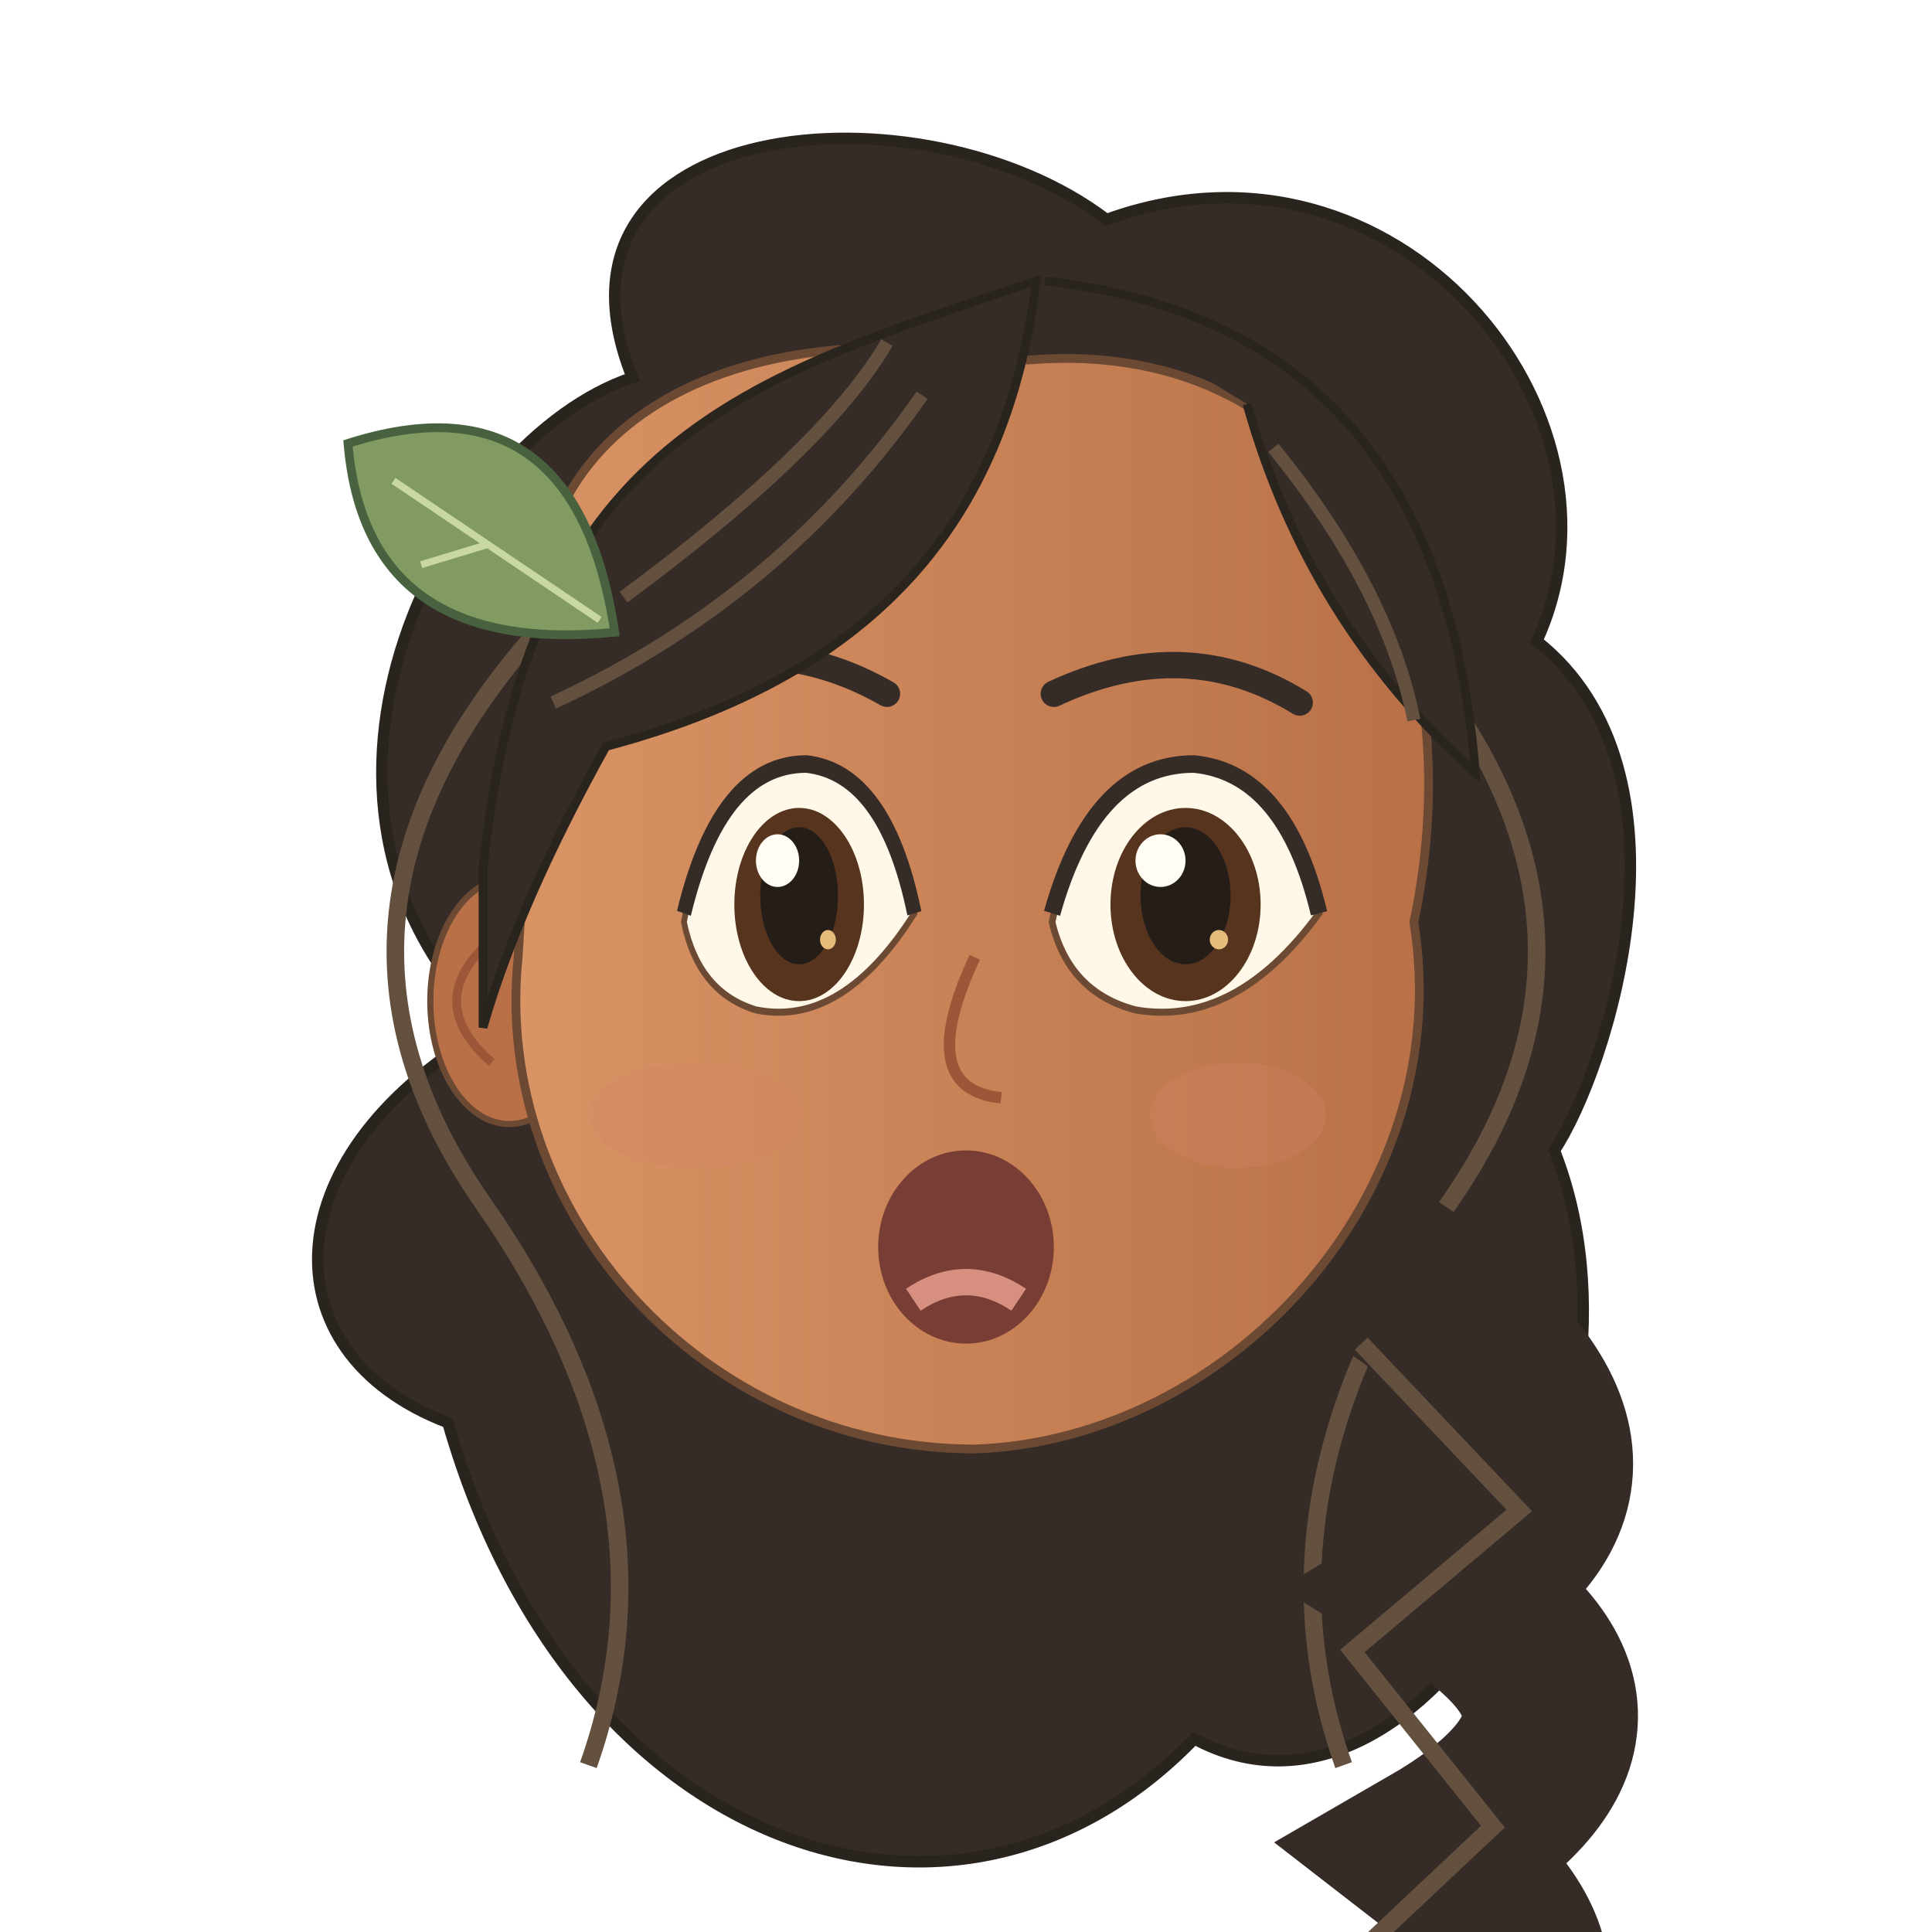
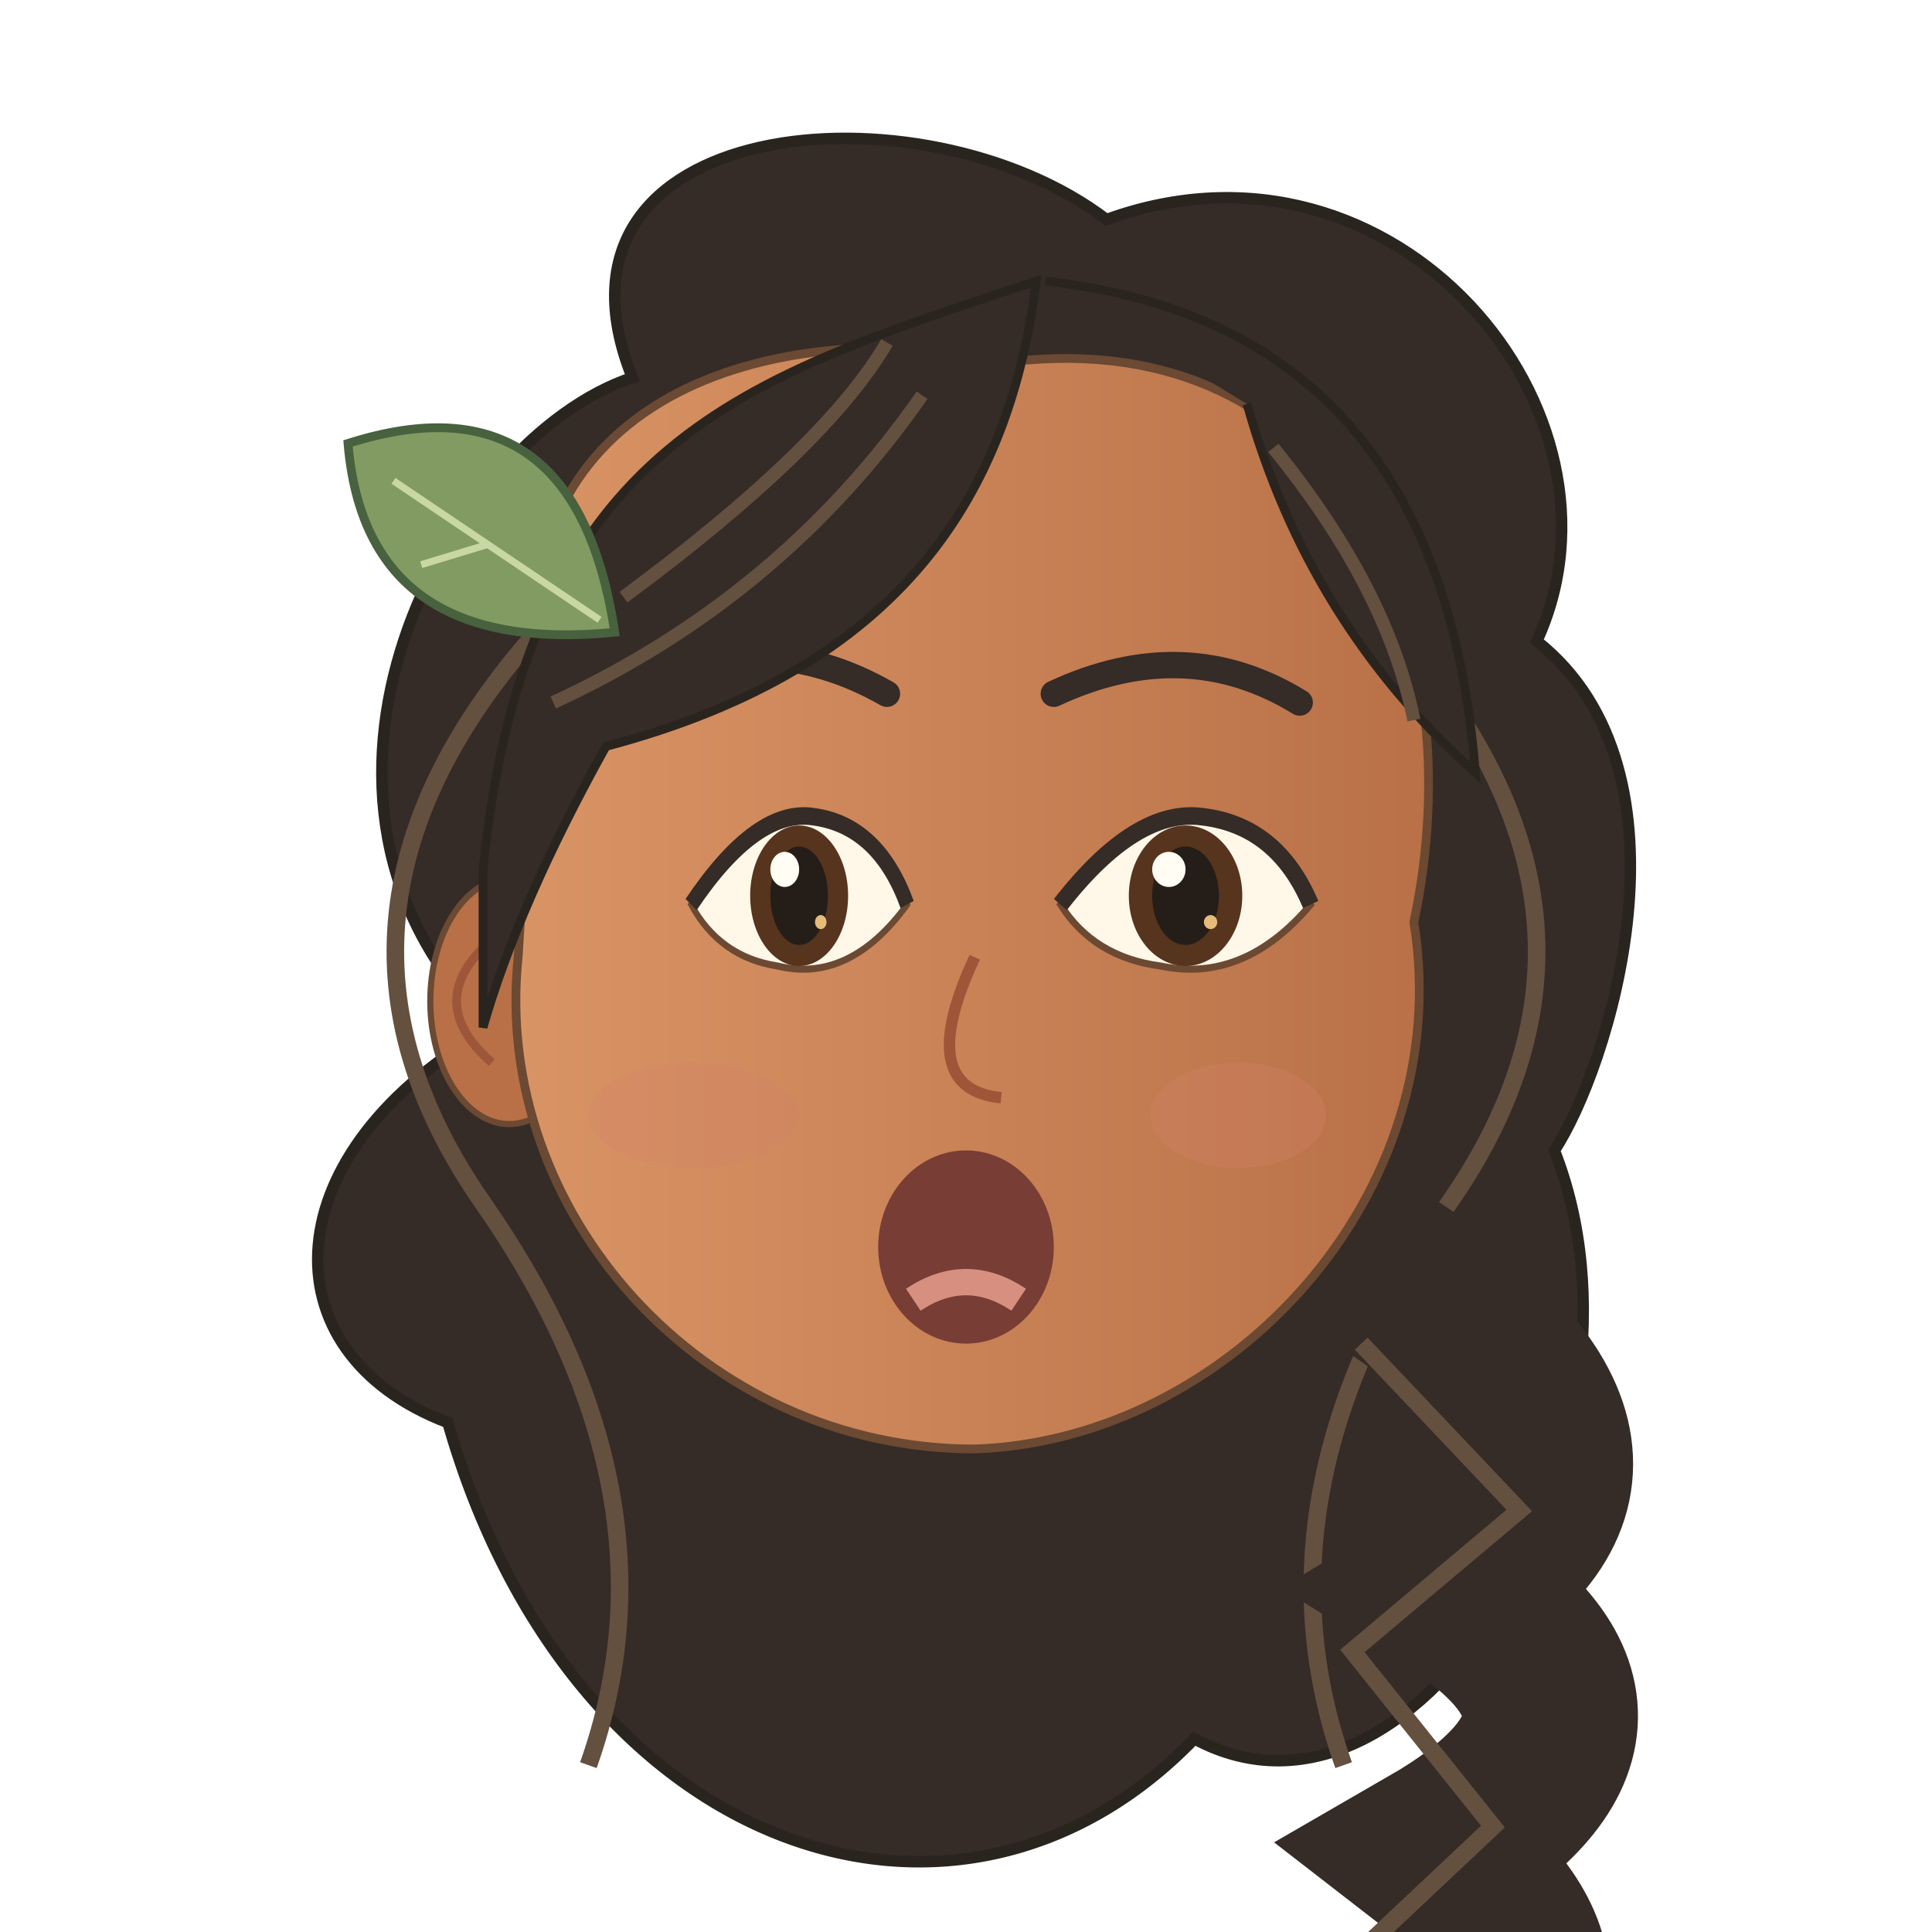
<svg xmlns="http://www.w3.org/2000/svg" width="240" height="240" viewBox="-100 -100 200 220" role="img" aria-label="Hrudhi facial study">
  <defs>
    <linearGradient id="hrudhi-face-storyteller-skin">
      <stop stop-color="#D99465" />
      <stop offset="1" stop-color="#B97047" />
    </linearGradient>
  </defs>
  <path d="M-54 17C-81-9-59-50-38-57C-50-87-5-91 16-75C49-87 77-53 65-27C84-12 73 22 67 31C80 64 52 112 26 98C-1 126-45 111-59 62C-80 54-79 31-54 17Z" fill="#352B27" stroke="#2A241F" stroke-width="1.3" />
  <path d="M-48-29Q-78 4 -55 37T-43 101" stroke="#64503F" stroke-width="2" fill="none" />
  <path d="M48-29Q78 4 55 37T43 101" stroke="#64503F" stroke-width="2" fill="none" />
  <path d="M48 45Q80 66 55 81Q79 96 53 111Q75 128 50 140Q71 157 49 173" stroke="#352B27" stroke-width="20" stroke-linecap="round" fill="none" />
  <path d="M45 53l18 19-19 16 16 20-17 16 15 21-12 19" stroke="#64503F" stroke-width="2" fill="none" />
  <path d="M39 166l23 3" stroke="#819B62" stroke-width="6" />
  <ellipse cx="-52" cy="14" rx="9" ry="14" fill="#B97047" stroke="#6B4932" stroke-width=".7" />
  <path d="M-54 7q-8 7 0 14" stroke="#9E5639" fill="none" />
  <path d="M-49-23C-52-52-27-65 7-59C43-62 58-28 51 5C56 36 30 64 1 65C-30 65-54 38-51 9Z" fill="url(#hrudhi-face-storyteller-skin)" stroke="#6B4932" stroke-width="1" />
  <ellipse cx="-31" cy="27" rx="12" ry="6" fill="#D58368" opacity=".3" />
  <ellipse cx="31" cy="27" rx="10" ry="6" fill="#D58368" opacity=".3" />
  <g transform="translate(-19 0) scale(0.82 1)">
-     <path d="M-16 5Q-12-13 0-13Q12-13 16 4Q6 17-6 15Q-14 13-16 5Z" fill="#FFF8E9" stroke="#6B4932" stroke-width=".8" />
-     <ellipse cy="3" rx="9" ry="11" fill="#56341E" />
-     <ellipse cy="2" rx="5.4" ry="7.8" fill="#251D18" />
-     <circle cx="-3" cy="-2" r="3" fill="#FFFDF4" />
-     <circle cx="4" cy="7" r="1.1" fill="#E6BC7A" />
-     <path d="M-16 4Q-11-13 1-13Q12-12 16 4" stroke="#352B27" stroke-width="2" fill="none" />
+     <path d="M-15 3Q-6-8 2-7Q11-6 15 3Q7 12-3 10Q-11 9-15 3Z" fill="#FFF8E9" stroke="#6B4932" stroke-width=".8" />
+     <ellipse cy="2" rx="6.8" ry="8" fill="#56341E" />
+     <ellipse cy="2" rx="4" ry="5.6" fill="#251D18" />
+     <circle cx="-2" cy="-1" r="2" fill="#FFFDF4" />
+     <circle cx="3" cy="5" r=".8" fill="#E6BC7A" />
+     <path d="M-15 3Q-6-8 2-7Q11-6 15 3" stroke="#352B27" stroke-width="2" fill="none" />
  </g>
  <g transform="translate(25 0) scale(0.95 1)">
-     <path d="M-16 5Q-12-13 0-13Q12-13 16 4Q6 17-6 15Q-14 13-16 5Z" fill="#FFF8E9" stroke="#6B4932" stroke-width=".8" />
-     <ellipse cy="3" rx="9" ry="11" fill="#56341E" />
-     <ellipse cy="2" rx="5.4" ry="7.8" fill="#251D18" />
-     <circle cx="-3" cy="-2" r="3" fill="#FFFDF4" />
-     <circle cx="4" cy="7" r="1.1" fill="#E6BC7A" />
-     <path d="M-16 4Q-11-13 1-13Q12-12 16 4" stroke="#352B27" stroke-width="2" fill="none" />
+     <path d="M-15 3Q-6-8 2-7Q11-6 15 3Q7 12-3 10Q-11 9-15 3Z" fill="#FFF8E9" stroke="#6B4932" stroke-width=".8" />
+     <ellipse cy="2" rx="6.8" ry="8" fill="#56341E" />
+     <ellipse cy="2" rx="4" ry="5.6" fill="#251D18" />
+     <circle cx="-2" cy="-1" r="2" fill="#FFFDF4" />
+     <circle cx="3" cy="5" r=".8" fill="#E6BC7A" />
+     <path d="M-15 3Q-6-8 2-7Q11-6 15 3" stroke="#352B27" stroke-width="2" fill="none" />
  </g>
  <path d="M-38 -22Q-23 -29 -9 -21 M10 -21Q25 -28 38 -20" stroke="#352B27" stroke-width="3" stroke-linecap="round" fill="none" />
  <path d="M1 9q-7 15 3 16" stroke="#9E5639" stroke-width="1.3" fill="none" />
  <g transform="translate(0 0)">
    <g data-viseme="rest" style="opacity:0">
-       <path d="M-14 37Q0 48 14 37" stroke="#6B4932" stroke-width="1.5" stroke-linecap="round" fill="none" />
+       <path d="M-14 38Q1 48 15 36" stroke="#6B4932" stroke-width="1.5" stroke-linecap="round" fill="none" />
      <path d="M-6 44Q1 47 7 43" stroke="#C17E65" fill="none" />
    </g>
    <g data-viseme="A" style="opacity:1">
      <ellipse cy="42" rx="10" ry="11" fill="#783D34" />
      <path d="M-6 48Q0 44 6 48" stroke="#D79080" stroke-width="3" fill="none" />
    </g>
    <g data-viseme="E" style="opacity:0">
      <ellipse cy="41" rx="13" ry="7" fill="#783D34" />
      <path d="M-8 37H8" stroke="#FFF4DE" stroke-width="3" />
    </g>
    <g data-viseme="O" style="opacity:0">
      <ellipse cy="42" rx="7" ry="10" fill="#783D34" />
    </g>
    <g data-viseme="U" style="opacity:0">
      <ellipse cy="42" rx="5.5" ry="8" fill="#783D34" />
    </g>
    <g data-viseme="M" style="opacity:0">
      <path d="M-12 41Q0 44 12 41" stroke="#6B4932" stroke-width="1.5" stroke-linecap="round" fill="none" />
    </g>
    <g data-viseme="F" style="opacity:0">
      <path d="M-11 38Q0 33 11 38L7 44Q0 49-7 44Z" fill="#A65D51" />
      <path d="M-7 37H7" stroke="#FFF4DE" stroke-width="3" />
    </g>
    <g data-viseme="L" style="opacity:0">
      <ellipse cy="41" rx="10" ry="8" fill="#783D34" />
      <path d="M-5 43Q0 34 5 43" fill="#D99483" />
    </g>
  </g>
  <g data-part="blink" style="opacity:0">
    <path d="M-40 4Q-23 19-7 4V-15H-40Z M7 4Q23 19 40 4V-15H7Z" fill="#D99465" />
    <path d="M-37 5q14 10 28 0 M10 5q14 10 27 0" stroke="#352B27" fill="none" />
  </g>
  <path d="M-55-1C-50-50-25-57 8-68C5-44-7-24-41-15Q-51 3-55 17Z M9-68Q54-63 58-12Q39-29 32-54" fill="#352B27" stroke="#2A241F" stroke-width="1" />
  <path d="M-47-20Q-21-32-5-55 M-39-32Q-16-49-9-61 M35-49Q48-33 51-18" stroke="#64503F" stroke-width="1.5" fill="none" />
  <g transform="translate(-40 -28) rotate(-24)">
    <path d="M0 0Q-27-9-19-32Q8-29 0 0Z" fill="#819B62" stroke="#48613E" />
    <path d="M-1-2L-16-26M-9-15l-8-1" stroke="#C9D7A5" stroke-width=".8" />
  </g>
</svg>
